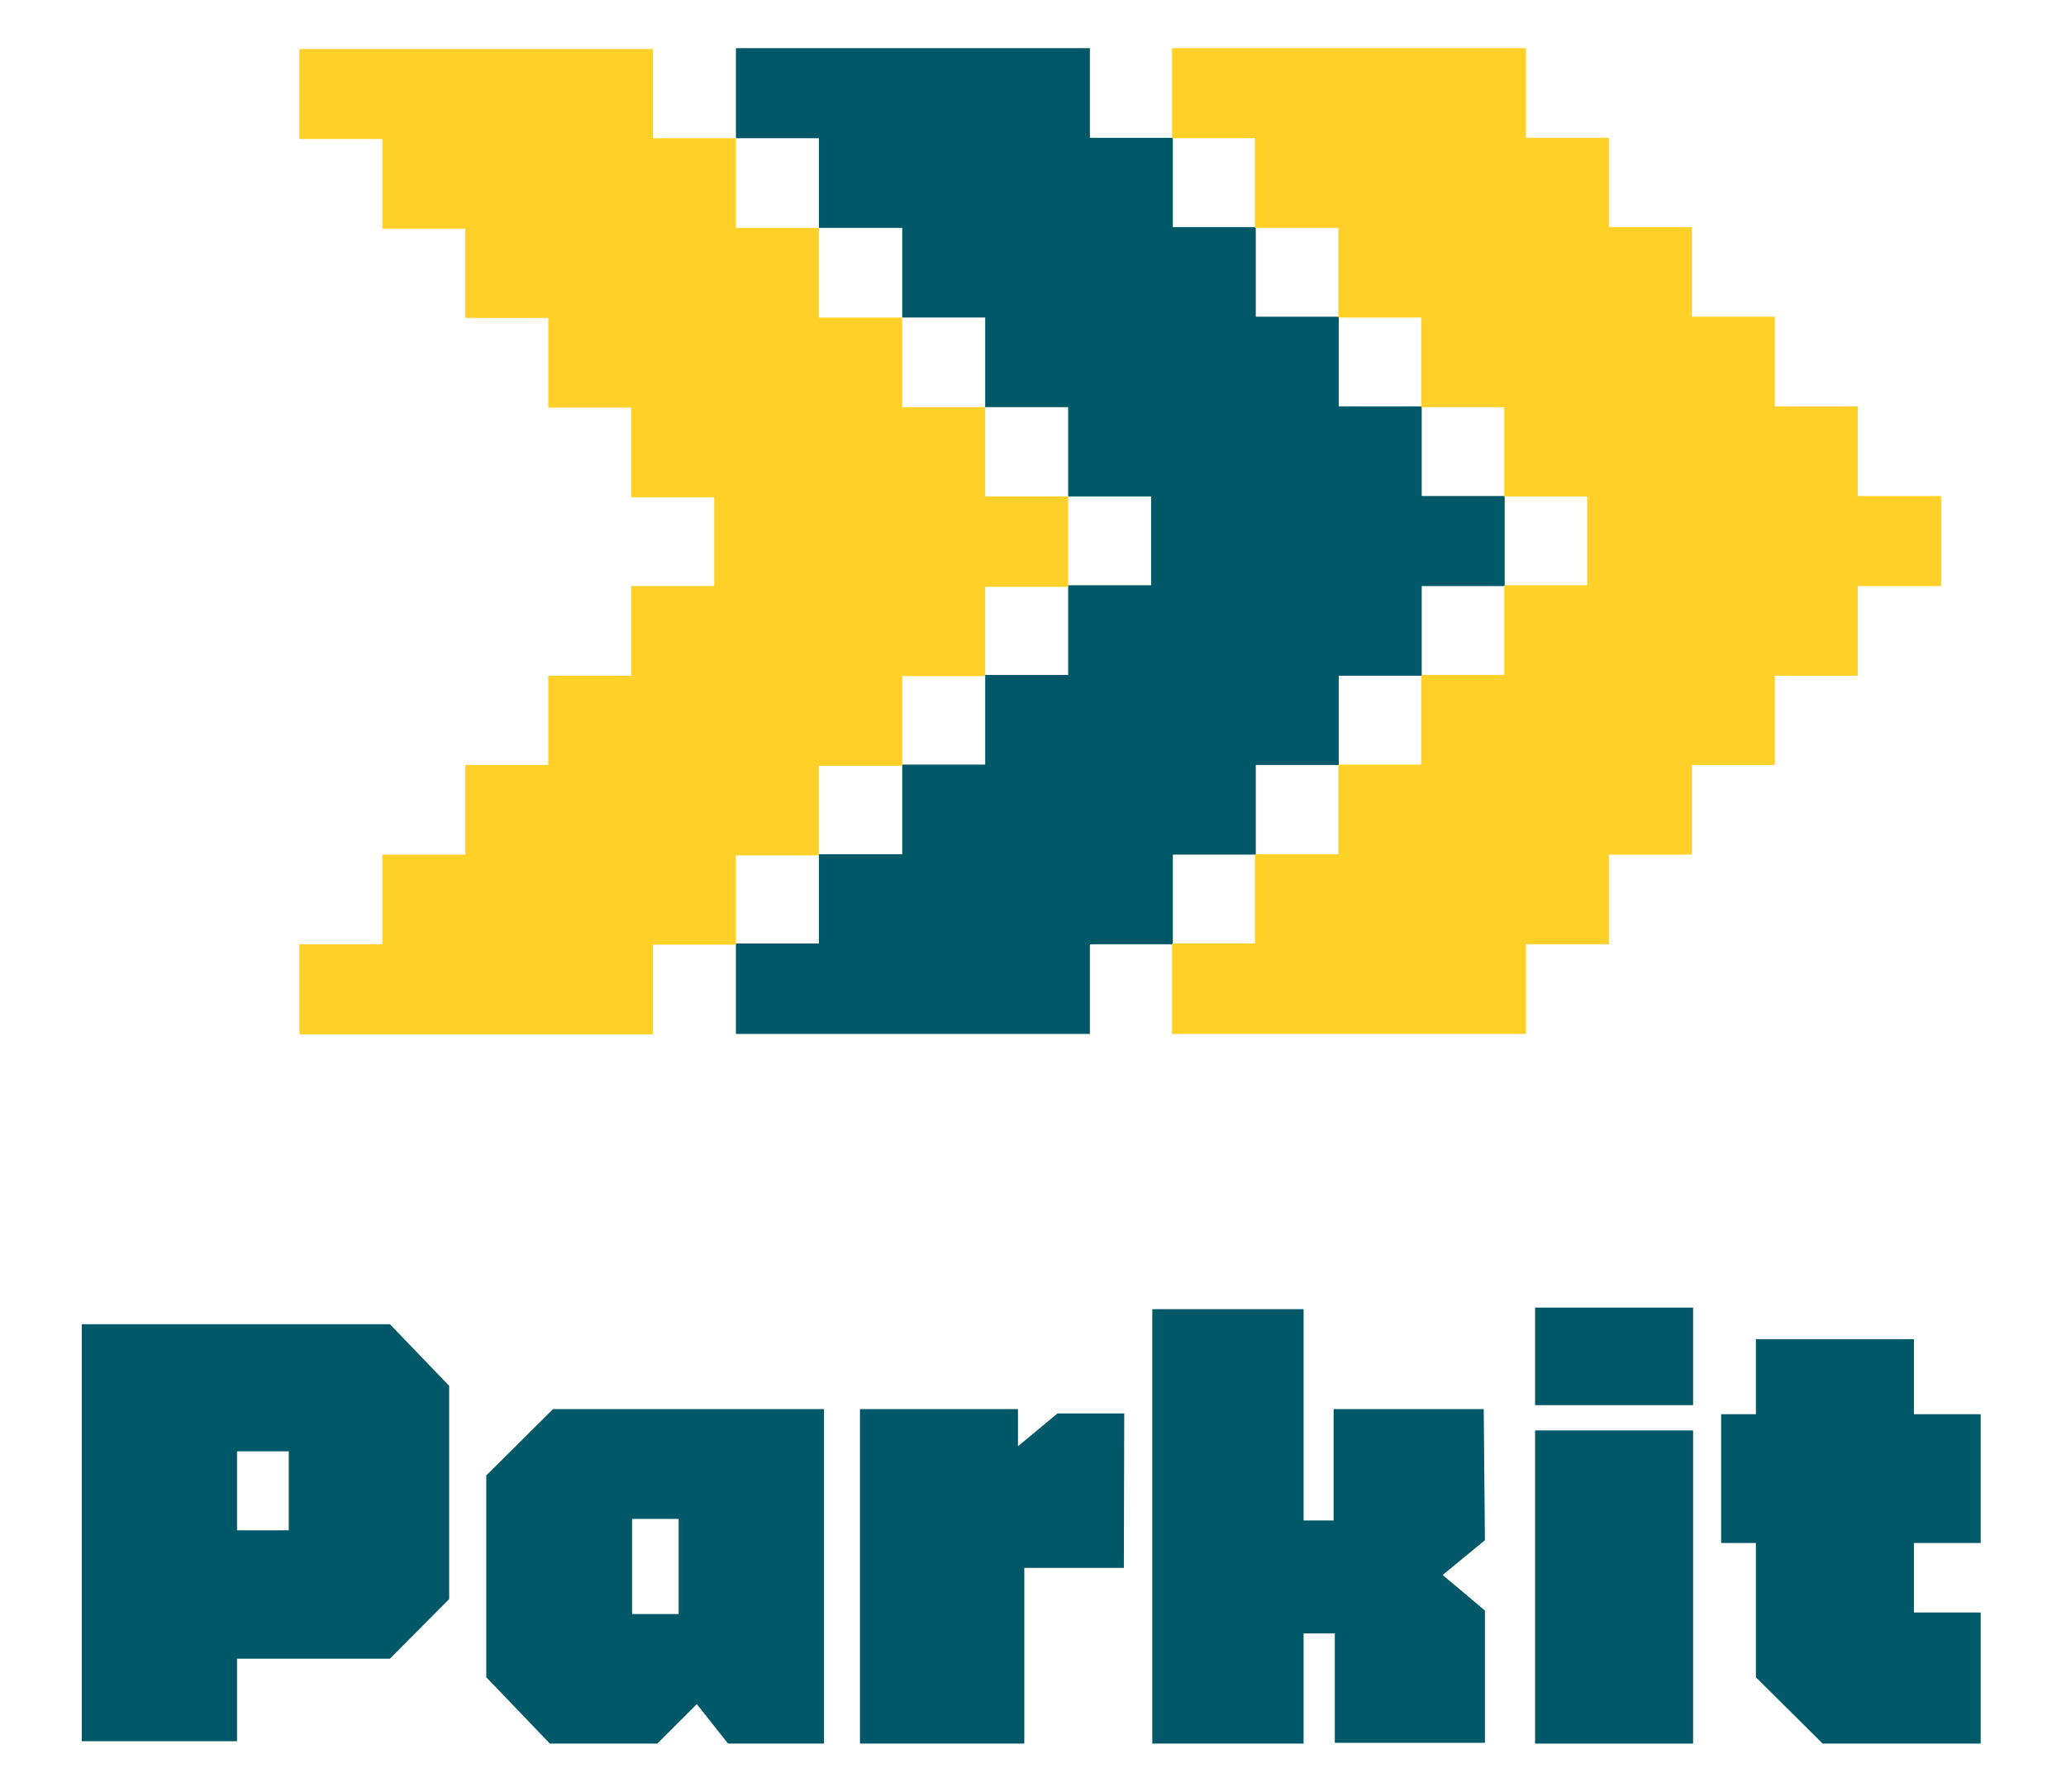
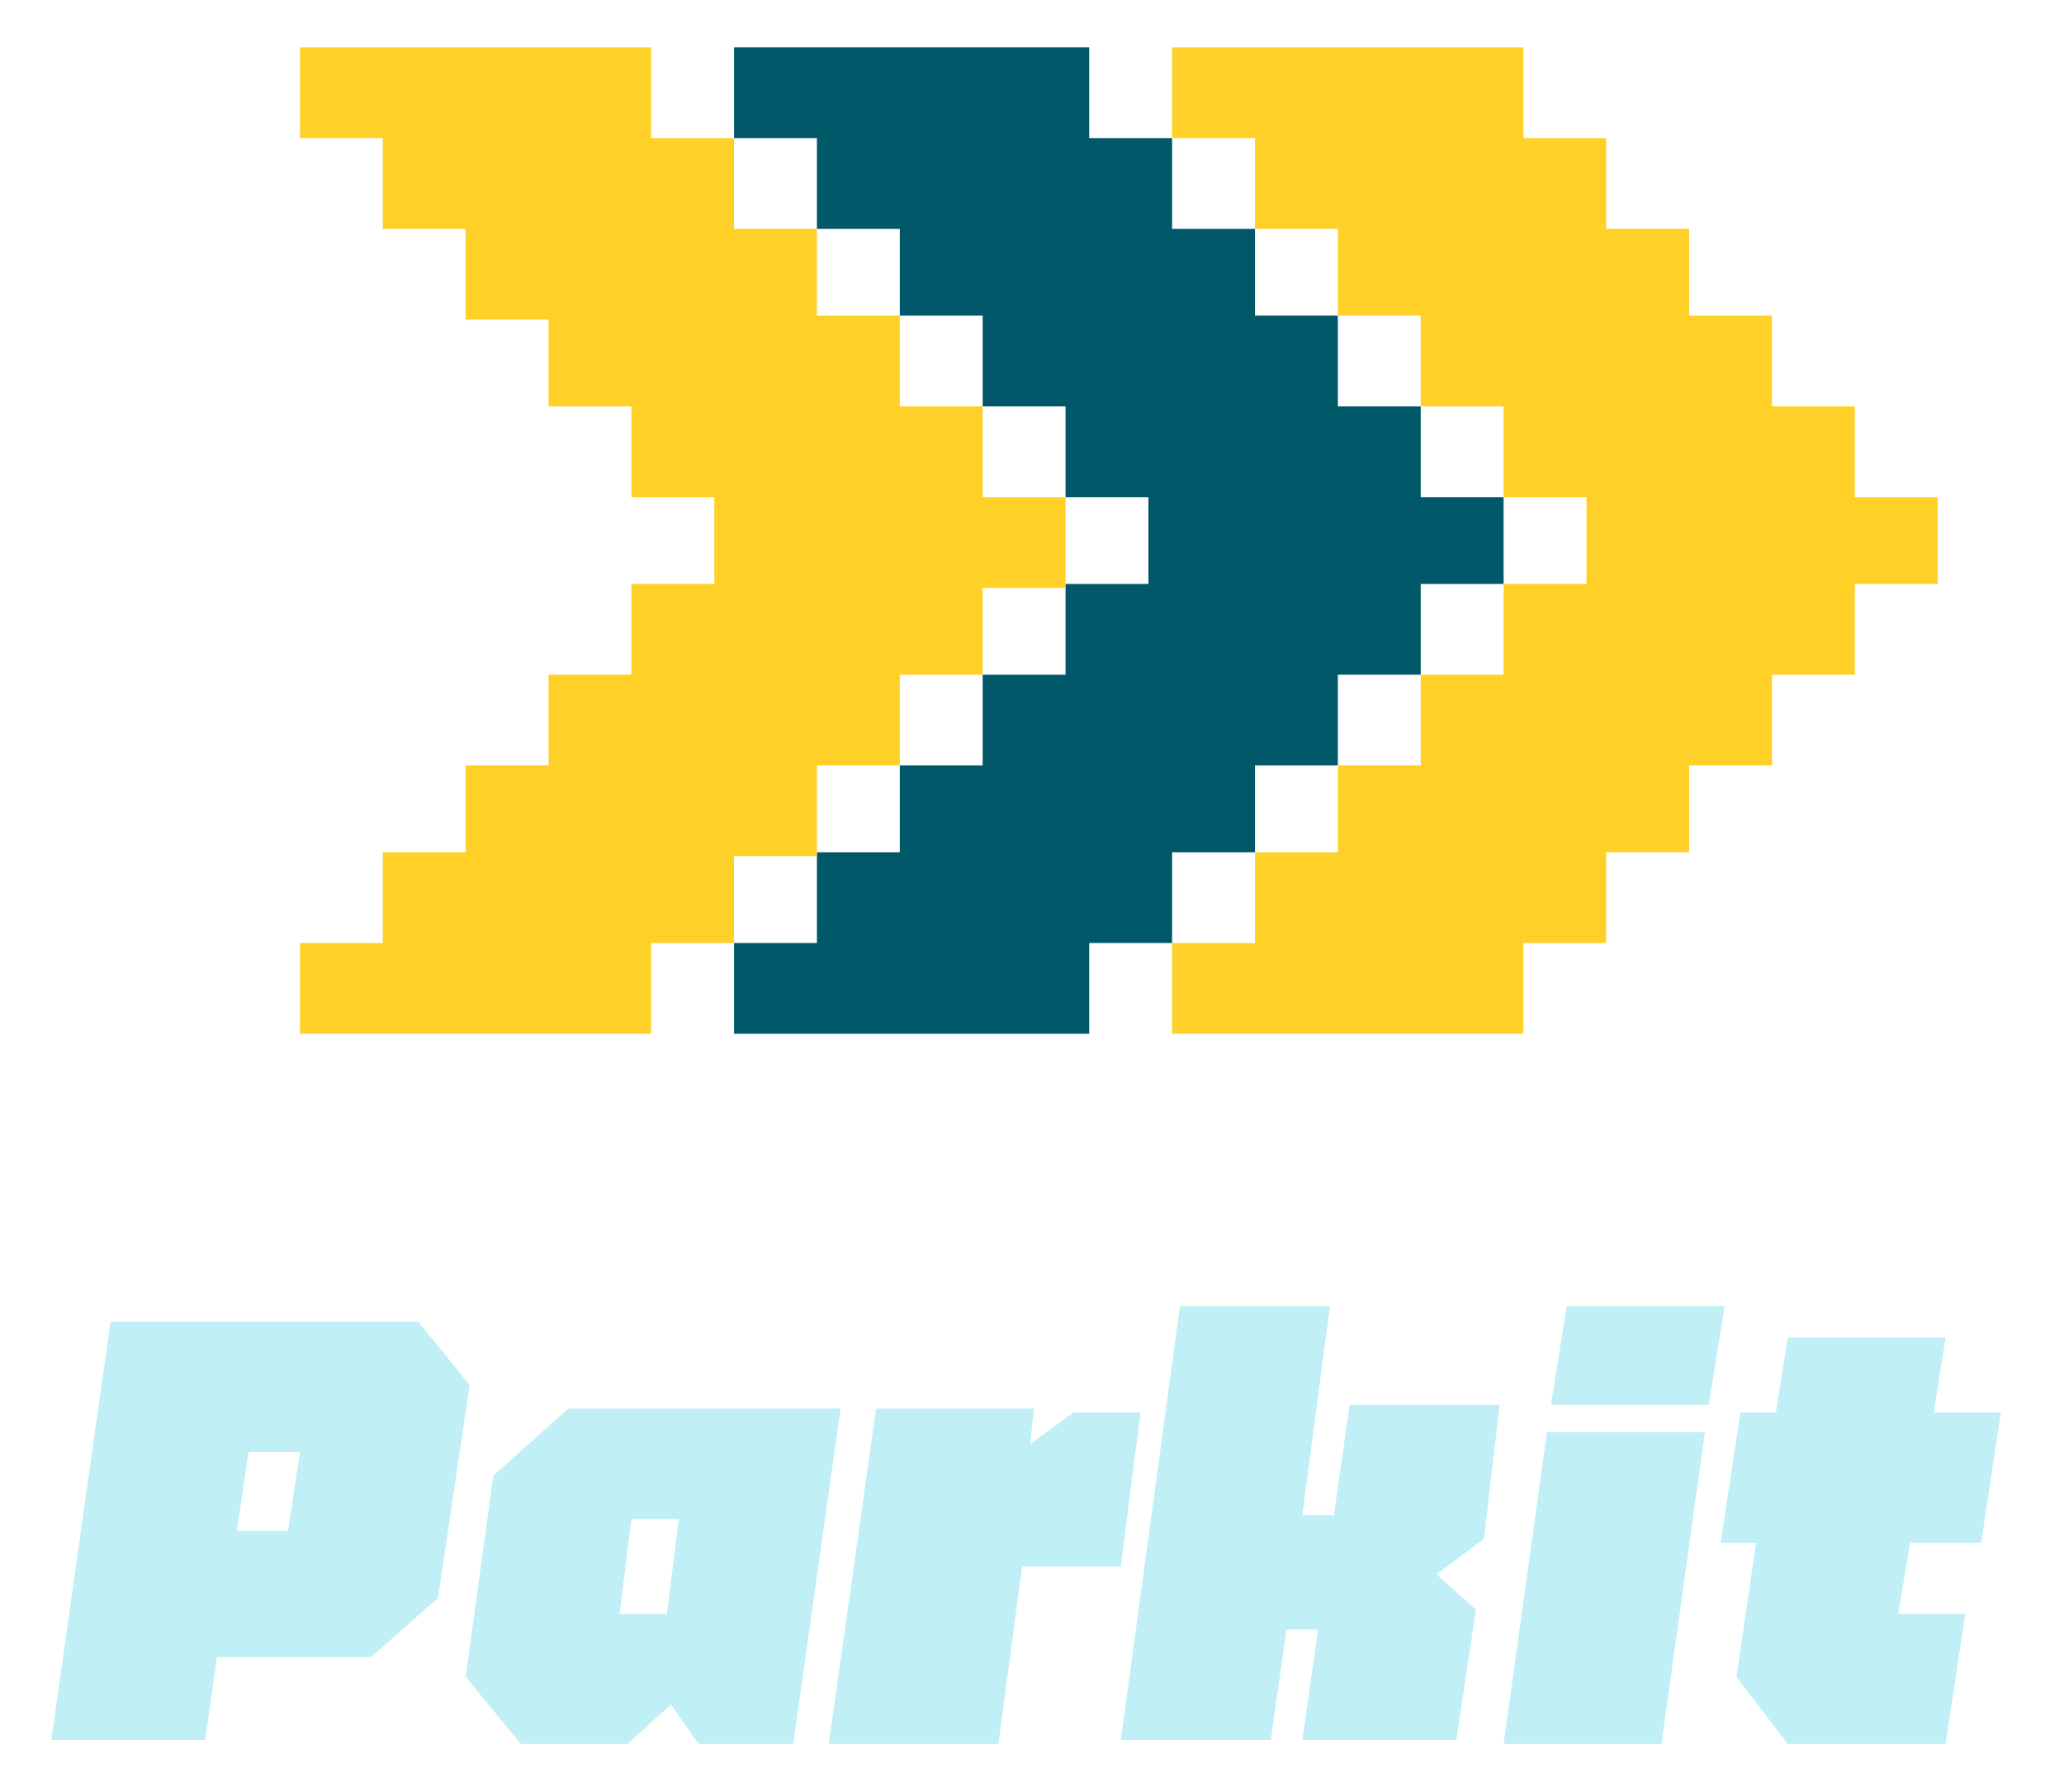
- <svg xmlns="http://www.w3.org/2000/svg" viewBox="0 0 52.3 45.36">
-   <defs>
-     <style>.cls-1{fill:#005869;}.cls-2{fill:#ffd028;}</style>
-   </defs>
-   <g id="UI_Design" data-name="UI Design">
-     <polygon class="cls-1" points="38.09 12.56 35.99 12.56 35.99 10.29 33.89 10.29 33.89 8.02 31.79 8.02 31.79 5.75 29.69 5.75 29.69 3.49 27.59 3.49 27.59 1.22 18.63 1.22 18.63 3.5 20.73 3.5 20.73 5.77 22.84 5.77 22.84 8.04 24.94 8.04 24.94 10.31 27.04 10.31 27.04 12.57 29.14 12.57 29.14 14.82 27.04 14.82 27.04 17.09 24.94 17.09 24.94 19.36 22.84 19.36 22.84 21.63 20.73 21.63 20.73 23.89 18.63 23.89 18.63 26.18 27.59 26.18 27.59 23.91 29.69 23.91 29.69 21.64 31.79 21.64 31.79 19.37 33.89 19.37 33.89 17.11 35.99 17.11 35.99 14.84 38.09 14.84 38.09 12.56" />
-     <polygon class="cls-2" points="49.14 12.56 47.03 12.56 47.03 10.29 44.93 10.29 44.93 8.02 42.83 8.02 42.83 5.75 40.73 5.75 40.73 3.49 38.63 3.49 38.63 1.22 29.67 1.22 29.67 3.5 31.77 3.5 31.77 5.77 33.88 5.77 33.88 8.04 35.98 8.04 35.98 10.31 38.08 10.31 38.08 12.57 40.18 12.57 40.18 14.82 38.08 14.82 38.08 17.09 35.98 17.09 35.98 19.36 33.88 19.36 33.88 21.63 31.77 21.63 31.77 23.89 29.67 23.89 29.67 26.18 38.63 26.18 38.63 23.91 40.73 23.91 40.73 21.64 42.83 21.64 42.83 19.37 44.93 19.37 44.93 17.11 47.03 17.11 47.03 14.84 49.14 14.84 49.14 12.56" />
-     <polygon class="cls-2" points="27.04 12.57 24.94 12.57 24.94 10.31 22.84 10.31 22.84 8.04 20.73 8.04 20.73 5.77 18.63 5.77 18.63 3.5 16.53 3.5 16.53 1.24 7.58 1.24 7.58 3.52 9.68 3.52 9.68 5.79 11.78 5.79 11.78 8.05 13.88 8.05 13.88 10.32 15.98 10.32 15.98 12.59 18.08 12.59 18.08 14.84 15.98 14.84 15.98 17.11 13.88 17.11 13.88 19.37 11.78 19.37 11.78 21.64 9.68 21.64 9.68 23.91 7.58 23.91 7.58 26.19 16.53 26.19 16.53 23.92 18.63 23.92 18.63 21.66 20.73 21.66 20.73 19.39 22.84 19.39 22.84 17.12 24.94 17.12 24.94 14.86 27.04 14.86 27.04 12.57" />
-     <path class="cls-1" d="M11.37,35.09v5.4L9.87,42H6v2.09H2.07V33.53h7.8ZM7.31,36.75H6v2H7.31Z" />
-     <path class="cls-1" d="M20.86,35.68v8.47H18.43l-.79-1-1,1H13.92l-1.61-1.68V37.36L14,35.68Zm-3.68,5.19V38.46H16v2.41Z" />
-     <path class="cls-1" d="M28.45,39.7H25.93v4.45H21.77V35.68h4v.94l1-.83h1.69Z" />
-     <path class="cls-1" d="M37.59,39l-1.07.88,1.07.9v3.35h-3.8V41.36H33v2.79H29.17v-11H33v5.35h.76V35.68h3.8Z" />
-     <path class="cls-1" d="M38.86,35.58V33.11h4v2.47Zm0,8.57V36.22h4v7.93Z" />
-     <path class="cls-1" d="M48.45,39.07v1.76h1.69v3.32h-4l-1.69-1.68v-3.4h-.88V35.81h.88v-1.9h4v1.9h1.69v3.26Z" />
+ <svg xmlns="http://www.w3.org/2000/svg" version="1.1" id="Layer_1" x="0px" y="0px" viewBox="0 0 52.3 45.4" style="enable-background:new 0 0 52.3 45.4;" xml:space="preserve">
+   <style type="text/css">
+ 	.st0{fill:#005869;}
+ 	.st1{fill:#FFD028;}
+ 	.st2{fill:#C0EFF5;}
+ </style>
+   <g id="UI_Design">
+     <polygon class="st0" points="38.1,12.6 36,12.6 36,10.3 33.9,10.3 33.9,8 31.8,8 31.8,5.8 29.7,5.8 29.7,3.5 27.6,3.5 27.6,1.2    18.6,1.2 18.6,3.5 20.7,3.5 20.7,5.8 22.8,5.8 22.8,8 24.9,8 24.9,10.3 27,10.3 27,12.6 29.1,12.6 29.1,14.8 27,14.8 27,17.1    24.9,17.1 24.9,19.4 22.8,19.4 22.8,21.6 20.7,21.6 20.7,23.9 18.6,23.9 18.6,26.2 27.6,26.2 27.6,23.9 29.7,23.9 29.7,21.6    31.8,21.6 31.8,19.4 33.9,19.4 33.9,17.1 36,17.1 36,14.8 38.1,14.8  " />
+     <polygon class="st1" points="49.1,12.6 47,12.6 47,10.3 44.9,10.3 44.9,8 42.8,8 42.8,5.8 40.7,5.8 40.7,3.5 38.6,3.5 38.6,1.2    29.7,1.2 29.7,3.5 31.8,3.5 31.8,5.8 33.9,5.8 33.9,8 36,8 36,10.3 38.1,10.3 38.1,12.6 40.2,12.6 40.2,14.8 38.1,14.8 38.1,17.1    36,17.1 36,19.4 33.9,19.4 33.9,21.6 31.8,21.6 31.8,23.9 29.7,23.9 29.7,26.2 38.6,26.2 38.6,23.9 40.7,23.9 40.7,21.6 42.8,21.6    42.8,19.4 44.9,19.4 44.9,17.1 47,17.1 47,14.8 49.1,14.8  " />
+     <polygon class="st1" points="27,12.6 24.9,12.6 24.9,10.3 22.8,10.3 22.8,8 20.7,8 20.7,5.8 18.6,5.8 18.6,3.5 16.5,3.5 16.5,1.2    7.6,1.2 7.6,3.5 9.7,3.5 9.7,5.8 11.8,5.8 11.8,8.1 13.9,8.1 13.9,10.3 16,10.3 16,12.6 18.1,12.6 18.1,14.8 16,14.8 16,17.1    13.9,17.1 13.9,19.4 11.8,19.4 11.8,21.6 9.7,21.6 9.7,23.9 7.6,23.9 7.6,26.2 16.5,26.2 16.5,23.9 18.6,23.9 18.6,21.7 20.7,21.7    20.7,19.4 22.8,19.4 22.8,17.1 24.9,17.1 24.9,14.9 27,14.9  " />
+     <path class="st2" d="M11.9,35.1l-0.8,5.4L9.4,42H5.5l-0.3,2.1H1.3l1.5-10.6h7.8L11.9,35.1z M7.6,36.8H6.3l-0.3,2h1.3L7.6,36.8z" />
+     <path class="st2" d="M21.3,35.7l-1.2,8.5h-2.4l-0.7-1l-1.1,1h-2.7l-1.4-1.7l0.7-5.1l1.9-1.7H21.3z M16.9,40.9l0.3-2.4H16l-0.3,2.4   H16.9z" />
+     <path class="st2" d="M28.4,39.7h-2.5l-0.6,4.5H21l1.2-8.5h4l-0.1,0.9l1.1-0.8h1.7L28.4,39.7z" />
+     <path class="st2" d="M37.6,39l-1.2,0.9l1,0.9l-0.5,3.3H33l0.4-2.8h-0.8l-0.4,2.8h-3.8l1.5-11h3.8L33,38.4h0.8l0.4-2.8H38L37.6,39z" />
+     <path class="st2" d="M39.3,35.6l0.4-2.5h4l-0.4,2.5H39.3z M38.1,44.2l1.1-7.9h4l-1.1,7.9H38.1z" />
+     <path class="st2" d="M48.4,39.1l-0.3,1.8h1.7l-0.5,3.3h-4L44,42.5l0.5-3.4h-0.9l0.5-3.3h0.9l0.3-1.9h4l-0.3,1.9h1.7l-0.5,3.3   C50.1,39.1,48.4,39.1,48.4,39.1z" />
  </g>
</svg>
